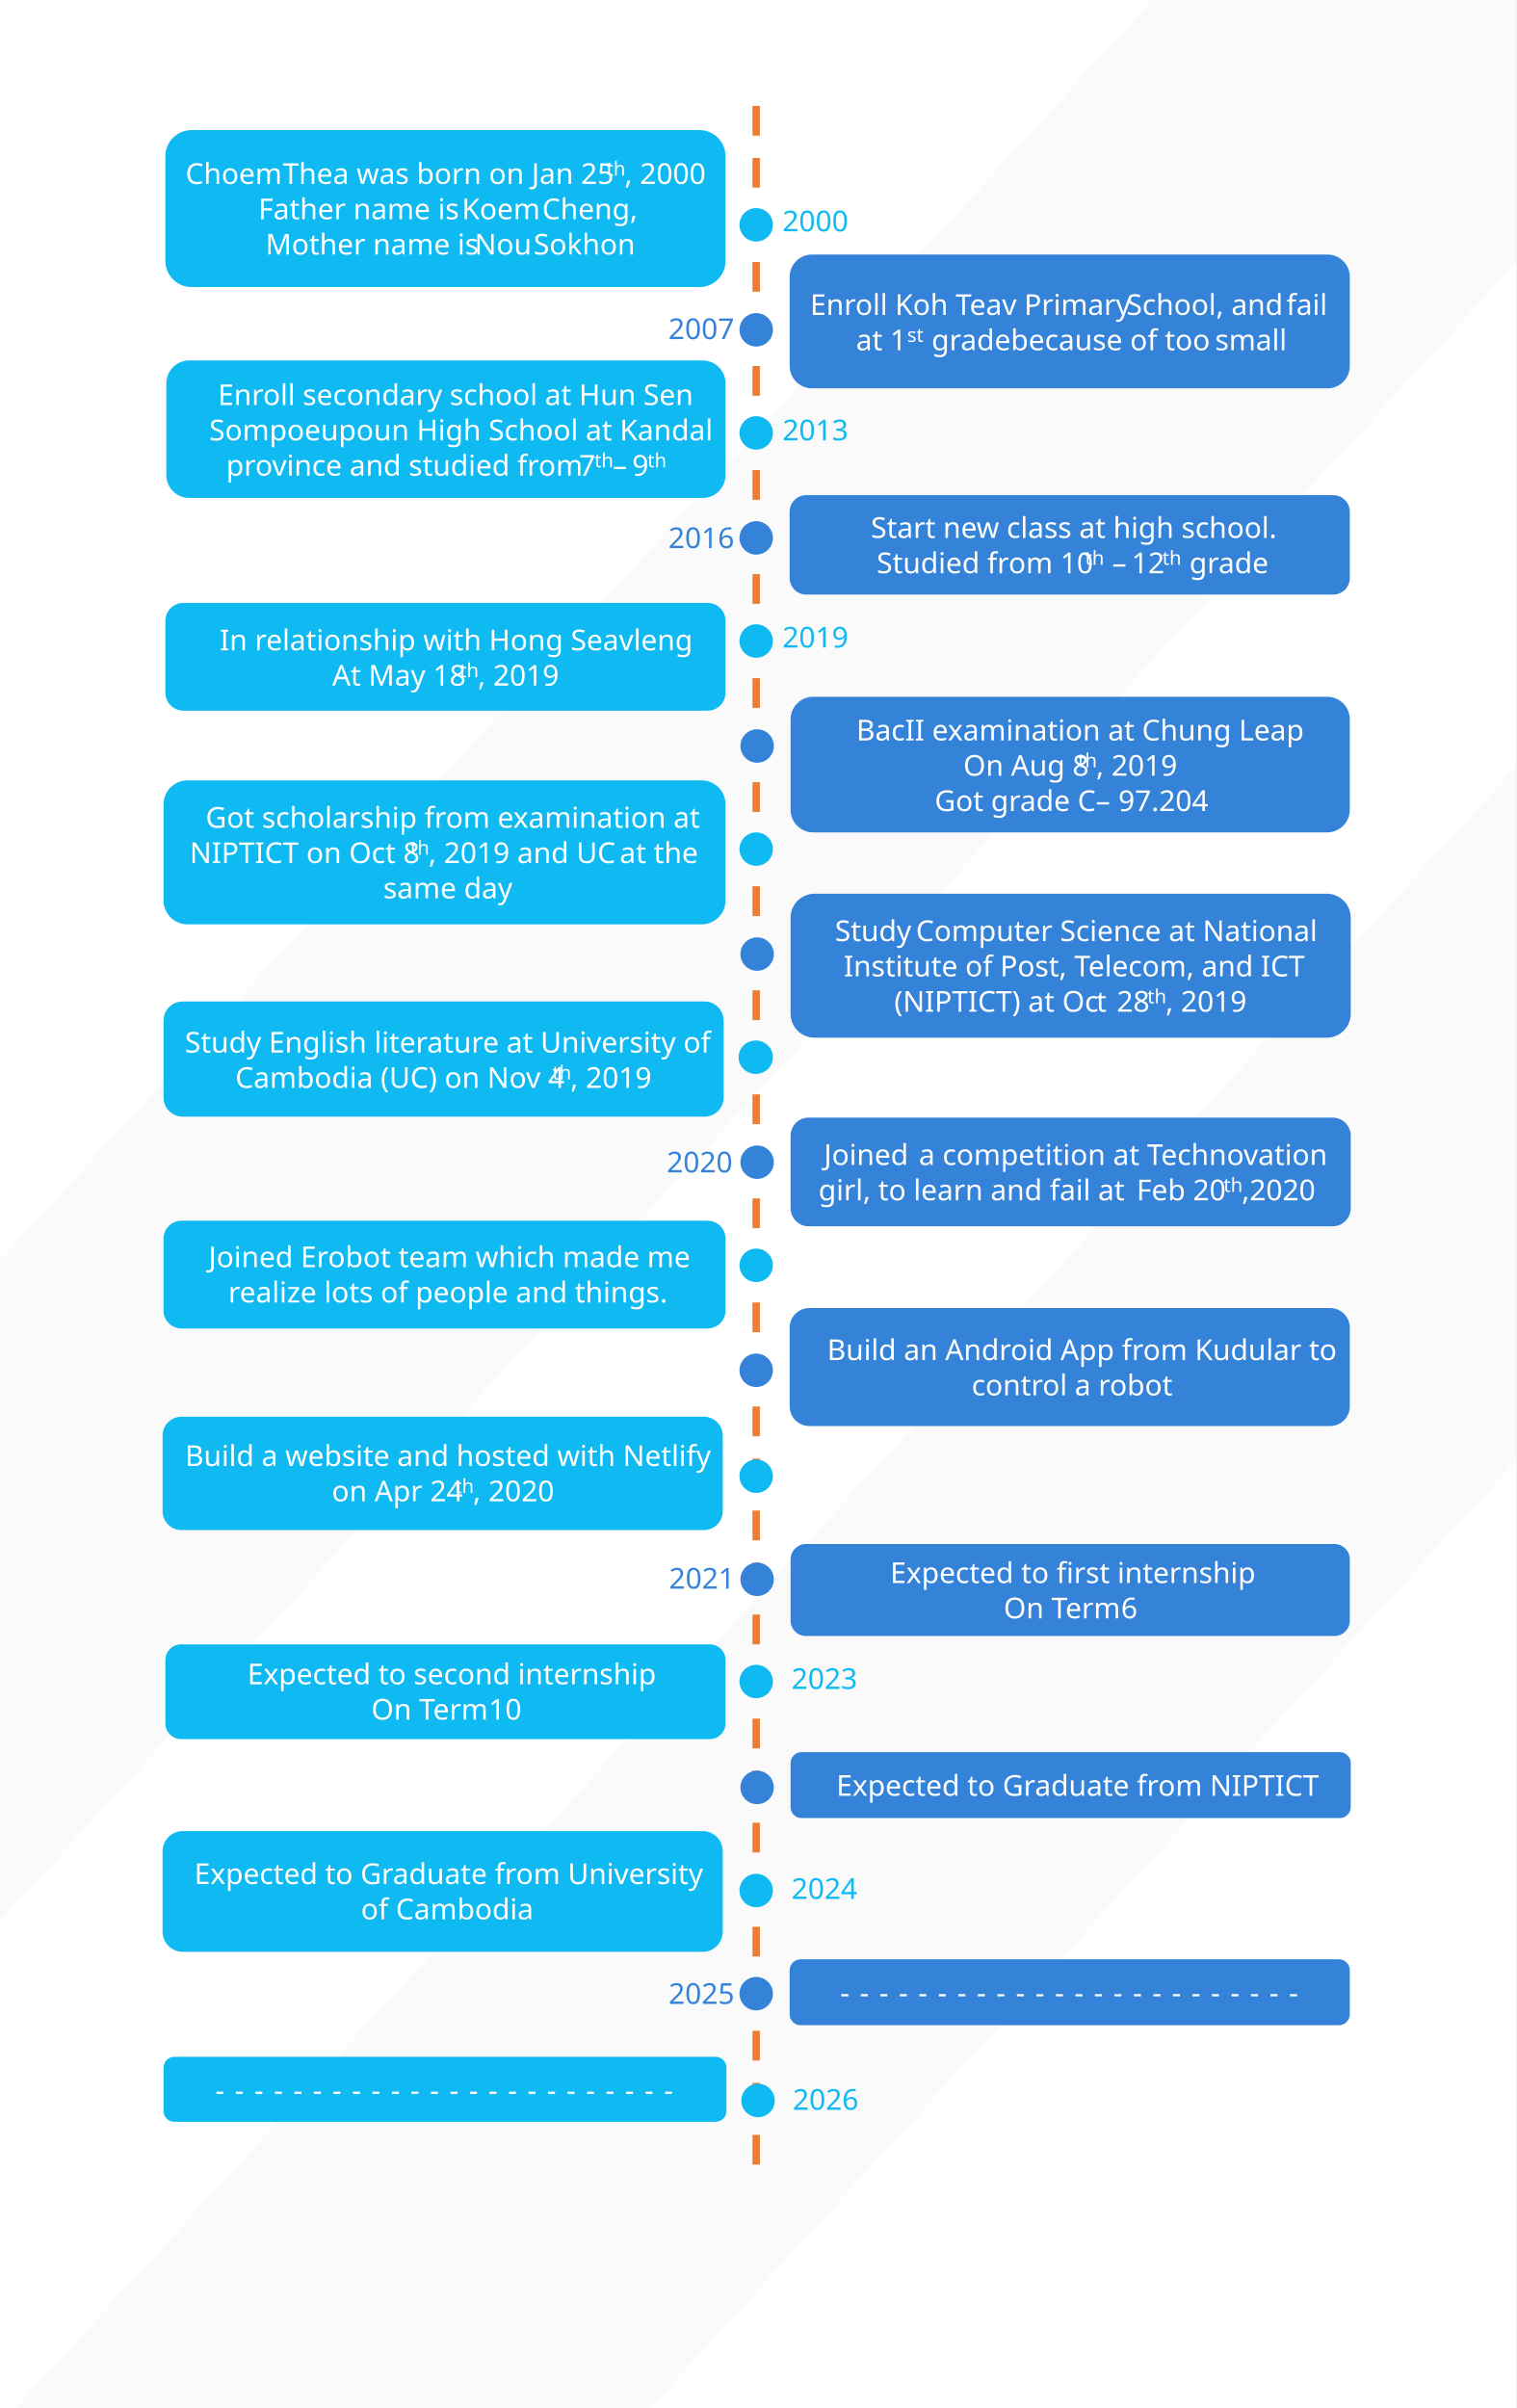
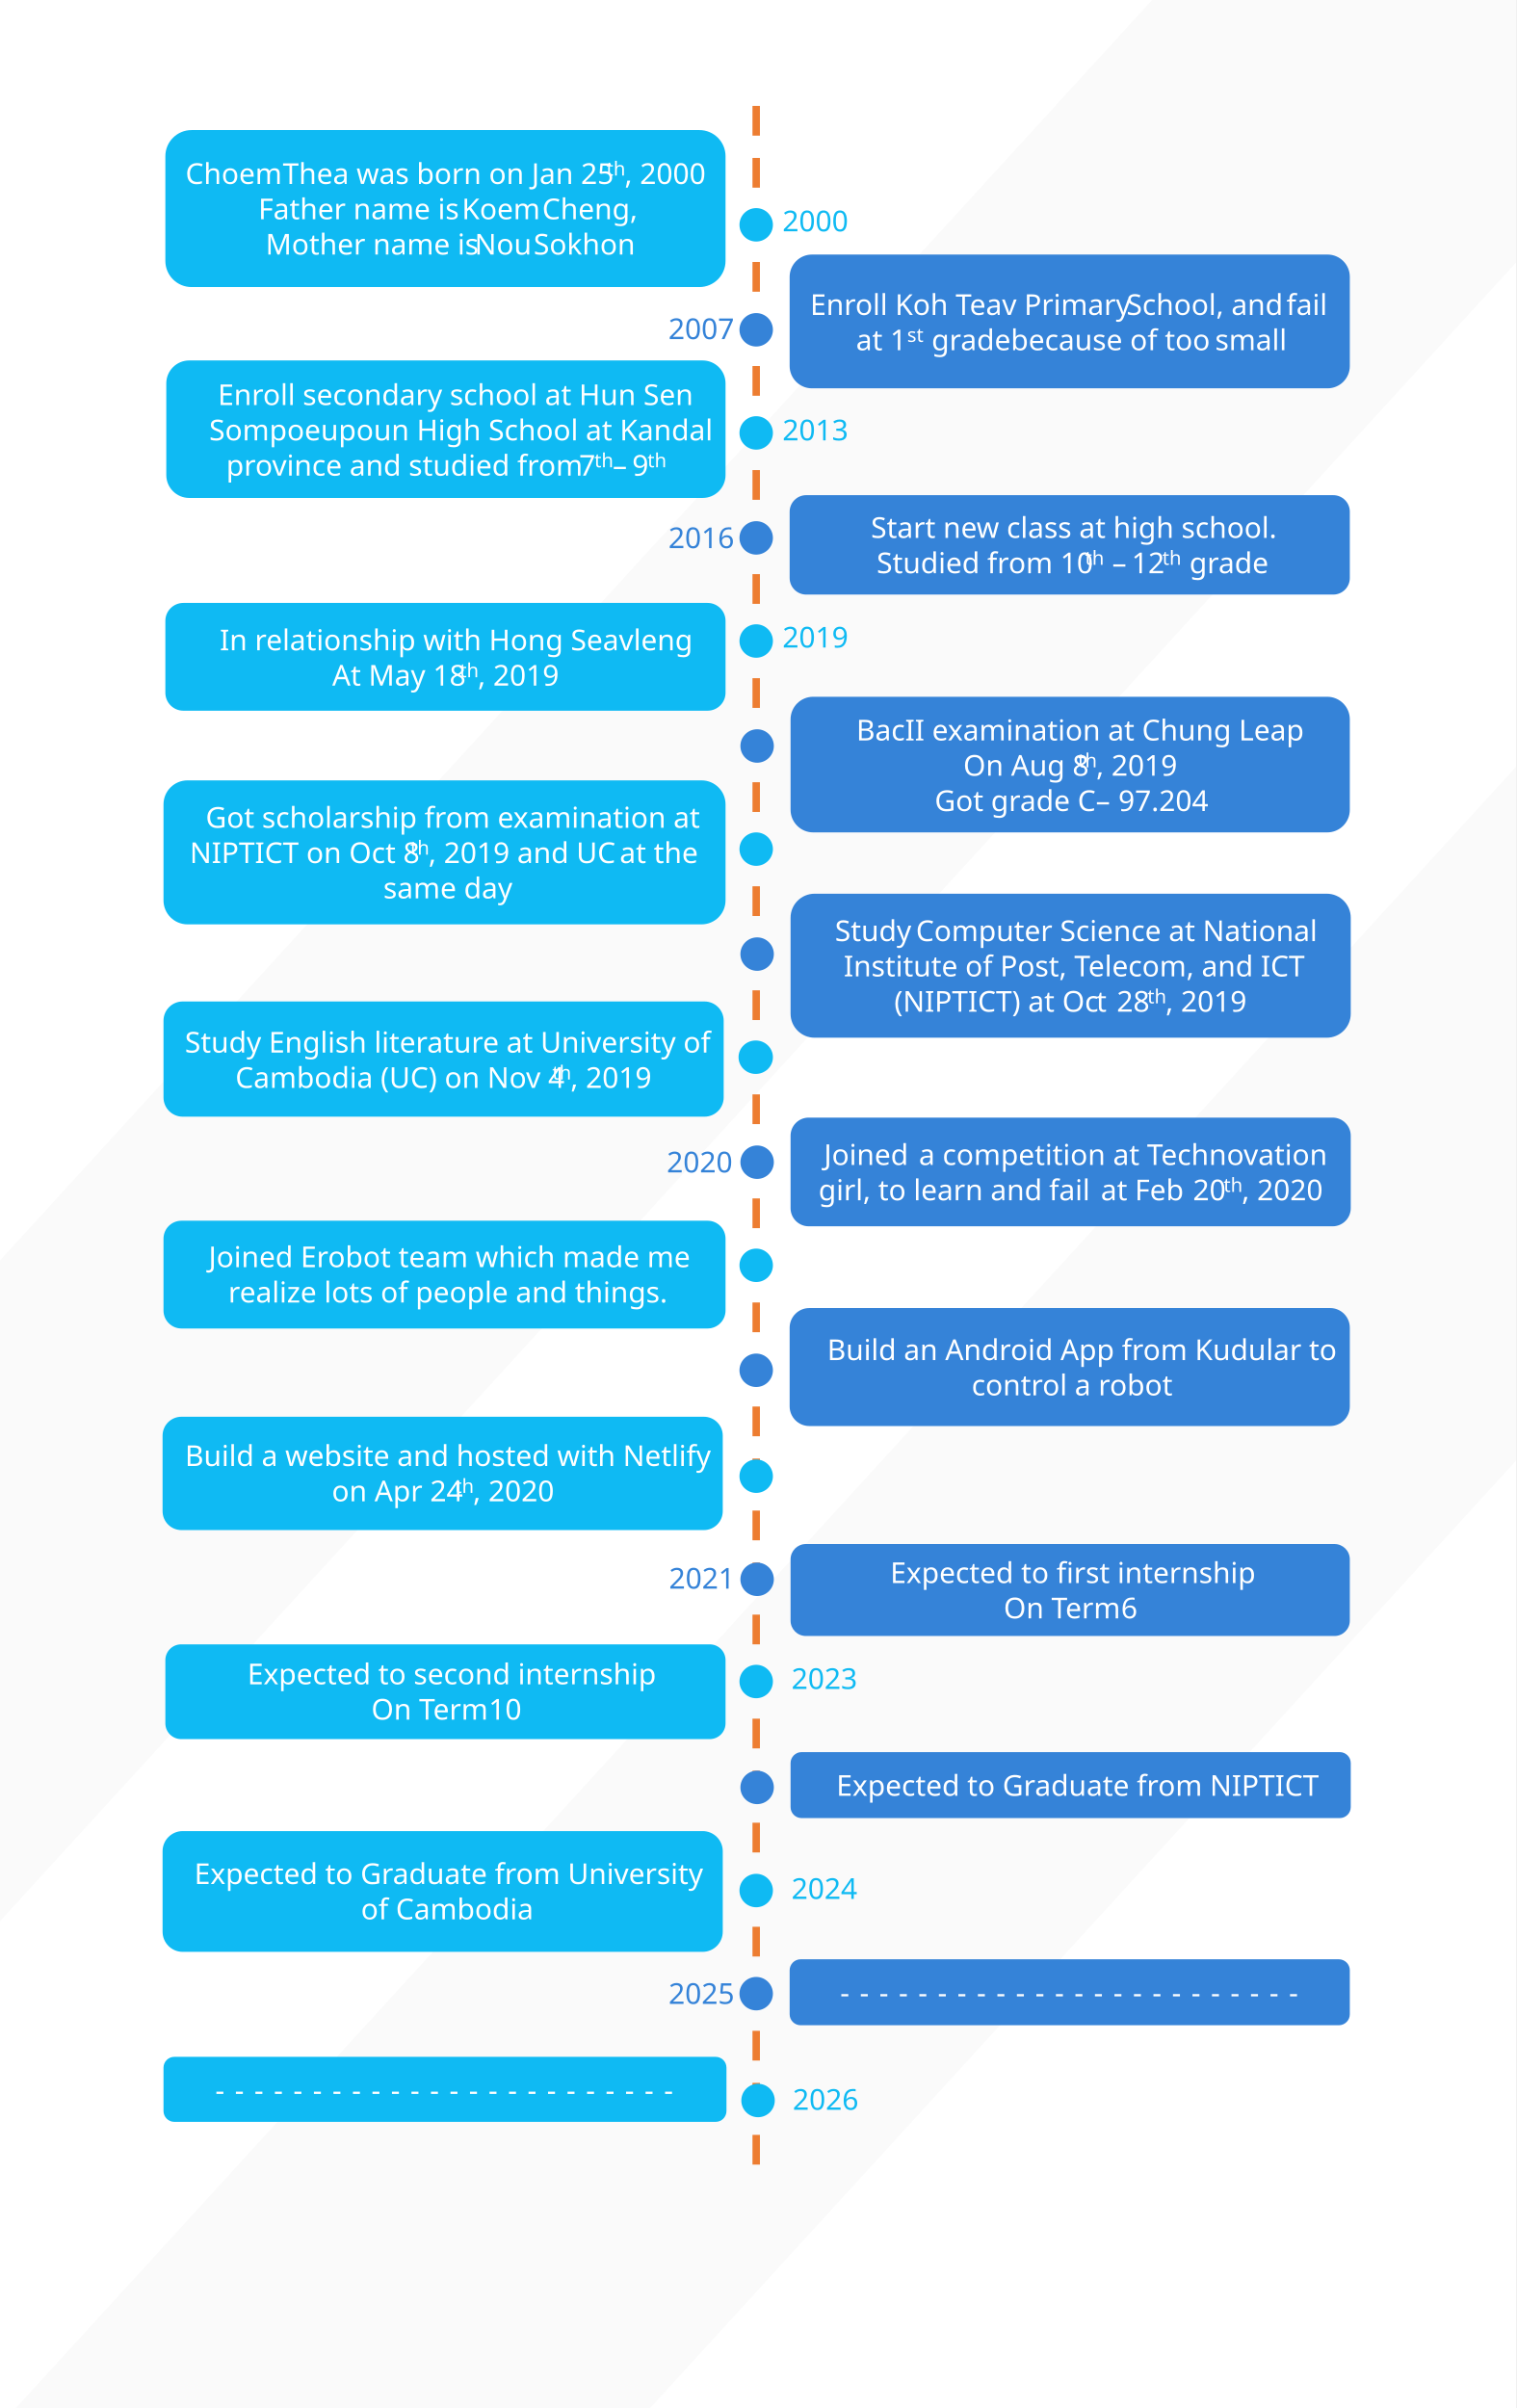
<svg xmlns="http://www.w3.org/2000/svg" width="1632" height="2592" overflow="hidden">
  <defs>
    <clipPath id="clip0">
      <path d="M0 0 1632 0 1632 2592 0 2592Z" fill-rule="evenodd" clip-rule="evenodd" />
    </clipPath>
  </defs>
  <g clip-path="url(#clip0)">
    <rect x="0" y="0" width="1632" height="2592" fill="#FFFFFF" />
    <path d="M2703.52 399.952-27.272 3387.53-399.231 3047.54 2331.56 59.962Z" fill="#000000" fill-rule="evenodd" fill-opacity="0.02" />
    <path d="M2163.95-299.435-566.842 2688.14-921.024 2364.4 1809.77-623.176Z" fill="#000000" fill-rule="evenodd" fill-opacity="0.02" />
    <path d="M814 114 814 2344.69" stroke="#ED7D31" stroke-width="8" stroke-miterlimit="8" stroke-dasharray="32 24" fill="none" fill-rule="evenodd" />
    <path d="M796 242C796 232.059 804.059 224 814 224 823.941 224 832 232.059 832 242 832 251.941 823.941 260 814 260 804.059 260 796 251.941 796 242Z" fill="#0FBAF3" fill-rule="evenodd" />
    <text fill="#0FBAF3" font-family="Trebuchet MS,Trebuchet MS_MSFontService,sans-serif" font-weight="400" font-size="31" transform="translate(842.242 249)">2000</text>
    <path d="M178 168.167C178 152.611 190.611 140 206.167 140L752.833 140C768.389 140 781 152.611 781 168.167L781 280.833C781 296.389 768.389 309 752.833 309L206.167 309C190.611 309 178 296.389 178 280.833Z" fill="#0FBAF3" fill-rule="evenodd" />
    <text fill="#FFFFFF" font-family="Trebuchet MS,Trebuchet MS_MSFontService,sans-serif" font-weight="400" font-size="31" transform="translate(199.627 198)">Choem<tspan x="104.767" y="0">Thea was born on Jan 25</tspan>
      <tspan font-size="21" x="453.1" y="-9">th</tspan>
      <tspan x="472.767" y="0">, 2000</tspan>
      <tspan x="78.453" y="38">Father name is </tspan>
      <tspan x="297.453" y="38">Koem</tspan>
      <tspan x="383.973" y="38">Cheng,</tspan>
      <tspan x="86.213" y="76">Mother name is </tspan>
      <tspan x="311.213" y="76">Nou</tspan>
      <tspan x="374.713" y="76">Sokhon</tspan>
    </text>
    <path d="M796 355C796 345.059 804.059 337 814 337 823.941 337 832 345.059 832 355 832 364.941 823.941 373 814 373 804.059 373 796 364.941 796 355Z" fill="#3583D8" fill-rule="evenodd" />
    <text fill="#3583D8" font-family="Trebuchet MS,Trebuchet MS_MSFontService,sans-serif" font-weight="400" font-size="31" transform="translate(719.466 365)">2007</text>
    <path d="M850 298.001C850 284.745 860.745 274 874.001 274L1429 274C1442.25 274 1453 284.745 1453 298.001L1453 393.999C1453 407.255 1442.25 418 1429 418L874.001 418C860.745 418 850 407.255 850 393.999Z" fill="#3583D8" fill-rule="evenodd" />
    <text fill="#FFFFFF" font-family="Trebuchet MS,Trebuchet MS_MSFontService,sans-serif" font-weight="400" font-size="31" transform="translate(872.092 339)">Enroll Koh Teav Primary <tspan x="340.42" y="0">School</tspan>, and <tspan x="512.587" y="0">fail </tspan>
      <tspan x="49.373" y="38">at 1</tspan>
      <tspan font-size="21" x="104.373" y="29">st</tspan>
      <tspan x="130.707" y="38">grade </tspan>because of too <tspan x="435.873" y="38">small</tspan>
    </text>
    <path d="M796 466C796 456.059 804.059 448 814 448 823.941 448 832 456.059 832 466 832 475.941 823.941 484 814 484 804.059 484 796 475.941 796 466Z" fill="#0FBAF3" fill-rule="evenodd" />
    <text fill="#0FBAF3" font-family="Trebuchet MS,Trebuchet MS_MSFontService,sans-serif" font-weight="400" font-size="31" transform="translate(842.242 474)">2013</text>
    <path d="M179 412.667C179 399.044 190.044 388 203.667 388L756.333 388C769.956 388 781 399.044 781 412.667L781 511.333C781 524.956 769.956 536 756.333 536L203.667 536C190.044 536 179 524.956 179 511.333Z" fill="#0FBAF3" fill-rule="evenodd" />
    <text fill="#FFFFFF" font-family="Trebuchet MS,Trebuchet MS_MSFontService,sans-serif" font-weight="400" font-size="31" transform="translate(234.472 436)">Enroll secondary school at Hun Sen <tspan x="-9.333" y="38">Sompoeupoun High School at Kandal </tspan>
      <tspan x="9" y="76">province and studied from </tspan>
      <tspan x="388.833" y="76">7</tspan>
      <tspan font-size="21" x="405.333" y="67">th</tspan>
      <tspan x="425" y="76">–</tspan>
      <tspan x="446" y="76">9</tspan>
      <tspan font-size="21" x="462.5" y="67">th</tspan>
    </text>
    <path d="M796 579C796 569.059 804.059 561 814 561 823.941 561 832 569.059 832 579 832 588.941 823.941 597 814 597 804.059 597 796 588.941 796 579Z" fill="#3583D8" fill-rule="evenodd" />
    <text fill="#3583D8" font-family="Trebuchet MS,Trebuchet MS_MSFontService,sans-serif" font-weight="400" font-size="31" transform="translate(719.466 590)">2016</text>
    <path d="M850 550.834C850 540.984 857.984 533 867.833 533L1435.17 533C1445.02 533 1453 540.984 1453 550.834L1453 622.166C1453 632.016 1445.02 640 1435.17 640L867.833 640C857.984 640 850 632.016 850 622.166Z" fill="#3583D8" fill-rule="evenodd" />
    <text fill="#FFFFFF" font-family="Trebuchet MS,Trebuchet MS_MSFontService,sans-serif" font-weight="400" font-size="31" transform="translate(937.469 579)">Start new class at high school.<tspan x="6.167" y="38">Studied from 10</tspan>
      <tspan font-size="21" x="230.5" y="29">th</tspan>
      <tspan x="259.667" y="38">–</tspan>
      <tspan x="280.667" y="38">12</tspan>
      <tspan font-size="21" x="313.667" y="29">th</tspan>
      <tspan x="342.833" y="38">grade</tspan>
    </text>
    <path d="M797 803C797 793.059 805.059 785 815 785 824.941 785 833 793.059 833 803 833 812.941 824.941 821 815 821 805.059 821 797 812.941 797 803Z" fill="#3583D8" fill-rule="evenodd" />
    <path d="M851 774.334C851 760.895 861.894 750 875.333 750L1428.67 750C1442.11 750 1453 760.895 1453 774.334L1453 871.666C1453 885.105 1442.11 896 1428.67 896L875.333 896C861.894 896 851 885.105 851 871.666Z" fill="#3583D8" fill-rule="evenodd" />
    <text fill="#FFFFFF" font-family="Trebuchet MS,Trebuchet MS_MSFontService,sans-serif" font-weight="400" font-size="31" transform="translate(921.778 797)">BacII examination at Chung Leap <tspan x="115.113" y="38">On Aug 8</tspan>
      <tspan font-size="21" x="238.553" y="29">th</tspan>
      <tspan x="258.22" y="38">, 2019</tspan>
      <tspan x="84.333" y="76">Got grade C </tspan>–<tspan x="282" y="76">97.204</tspan>
    </text>
    <path d="M797 1027C797 1017.06 805.059 1009 815 1009 824.941 1009 833 1017.06 833 1027 833 1036.94 824.941 1045 815 1045 805.059 1045 797 1036.94 797 1027Z" fill="#3583D8" fill-rule="evenodd" />
    <path d="M851 987.834C851 973.566 862.566 962 876.834 962L1428.17 962C1442.43 962 1454 973.566 1454 987.834L1454 1091.17C1454 1105.43 1442.43 1117 1428.17 1117L876.834 1117C862.566 1117 851 1105.43 851 1091.17Z" fill="#3583D8" fill-rule="evenodd" />
    <text fill="#FFFFFF" font-family="Trebuchet MS,Trebuchet MS_MSFontService,sans-serif" font-weight="400" font-size="31" transform="translate(898.728 1013)">Study <tspan x="87.167" y="0">Computer Science at National </tspan>
      <tspan x="9.5" y="38">Institute of Post, Telecom, and ICT </tspan>
      <tspan x="63.833" y="76">(NIPTICT) at </tspan>
      <tspan x="244.667" y="76">Oc</tspan>
      <tspan x="281.333" y="76">t</tspan>
      <tspan x="303.333" y="76">28</tspan>
      <tspan font-size="21" x="336.333" y="67">th</tspan>
      <tspan x="356" y="76">, 2019</tspan>
    </text>
    <path d="M797 1251C797 1241.06 805.059 1233 815 1233 824.941 1233 833 1241.06 833 1251 833 1260.94 824.941 1269 815 1269 805.059 1269 797 1260.94 797 1251Z" fill="#3583D8" fill-rule="evenodd" />
    <text fill="#3583D8" font-family="Trebuchet MS,Trebuchet MS_MSFontService,sans-serif" font-weight="400" font-size="31" transform="translate(717.678 1262)">2020</text>
    <path d="M851 1222.5C851 1211.73 859.731 1203 870.501 1203L1434.5 1203C1445.27 1203 1454 1211.73 1454 1222.5L1454 1300.5C1454 1311.27 1445.27 1320 1434.5 1320L870.501 1320C859.731 1320 851 1311.27 851 1300.5Z" fill="#3583D8" fill-rule="evenodd" />
    <text fill="#FFFFFF" font-family="Trebuchet MS,Trebuchet MS_MSFontService,sans-serif" font-weight="400" font-size="31" transform="translate(886.908 1254)">Joined <tspan x="102.167" y="0">a competition at Technovation </tspan>
-       <tspan x="-5.82" y="38">girl, to learn and fail at </tspan>
-       <tspan x="336.513" y="38">Feb </tspan>
+       <tspan x="-5.82" y="38">girl, to learn and </tspan>
+       <tspan x="242.347" y="38">fail </tspan>
+       <tspan x="298.013" y="38">at Feb </tspan>
      <tspan x="397.18" y="38">20</tspan>
      <tspan font-size="21" x="430.18" y="29">th</tspan>
-       <tspan x="449.847" y="38">, </tspan>2020</text>
+       <tspan x="449.847" y="38">, 2020</tspan>
+     </text>
    <path d="M796 1475C796 1465.06 804.059 1457 814 1457 823.941 1457 832 1465.06 832 1475 832 1484.94 823.941 1493 814 1493 804.059 1493 796 1484.94 796 1475Z" fill="#3583D8" fill-rule="evenodd" />
    <path d="M850 1429.17C850 1417.48 859.477 1408 871.167 1408L1431.83 1408C1443.52 1408 1453 1417.48 1453 1429.17L1453 1513.83C1453 1525.52 1443.52 1535 1431.83 1535L871.167 1535C859.477 1535 850 1525.52 850 1513.83Z" fill="#3583D8" fill-rule="evenodd" />
    <text fill="#FFFFFF" font-family="Trebuchet MS,Trebuchet MS_MSFontService,sans-serif" font-weight="400" font-size="31" transform="translate(890.411 1464)">Build an Android App from Kudular to <tspan x="155.453" y="38">control a robot</tspan>
    </text>
    <path d="M797 1700C797 1690.06 805.059 1682 815 1682 824.941 1682 833 1690.06 833 1700 833 1709.94 824.941 1718 815 1718 805.059 1718 797 1709.94 797 1700Z" fill="#3583D8" fill-rule="evenodd" />
    <text fill="#3583D8" font-family="Trebuchet MS,Trebuchet MS_MSFontService,sans-serif" font-weight="400" font-size="31" transform="translate(720.095 1710)">2021</text>
    <path d="M851 1678.5C851 1669.39 858.387 1662 867.5 1662L1436.5 1662C1445.61 1662 1453 1669.39 1453 1678.5L1453 1744.5C1453 1753.61 1445.61 1761 1436.5 1761L867.5 1761C858.387 1761 851 1753.61 851 1744.5Z" fill="#3583D8" fill-rule="evenodd" />
    <text fill="#FFFFFF" font-family="Trebuchet MS,Trebuchet MS_MSFontService,sans-serif" font-weight="400" font-size="31" transform="translate(958.283 1704)">Expected to first internship<tspan x="122.067" y="38">On Term </tspan>
      <tspan x="248.433" y="38">6</tspan>
    </text>
    <path d="M797 1924C797 1914.06 805.059 1906 815 1906 824.941 1906 833 1914.06 833 1924 833 1933.94 824.941 1942 815 1942 805.059 1942 797 1933.94 797 1924Z" fill="#3583D8" fill-rule="evenodd" />
    <path d="M851 1897.83C851 1891.3 856.298 1886 862.834 1886L1442.17 1886C1448.7 1886 1454 1891.3 1454 1897.83L1454 1945.17C1454 1951.7 1448.7 1957 1442.17 1957L862.834 1957C856.298 1957 851 1951.7 851 1945.17Z" fill="#3583D8" fill-rule="evenodd" />
    <text fill="#FFFFFF" font-family="Trebuchet MS,Trebuchet MS_MSFontService,sans-serif" font-weight="400" font-size="31" transform="translate(900.29 1933)">Expected to Graduate from NIPTICT</text>
    <path d="M796 690C796 680.059 804.059 672 814 672 823.941 672 832 680.059 832 690 832 699.941 823.941 708 814 708 804.059 708 796 699.941 796 690Z" fill="#0FBAF3" fill-rule="evenodd" />
    <text fill="#0FBAF3" font-family="Trebuchet MS,Trebuchet MS_MSFontService,sans-serif" font-weight="400" font-size="31" transform="translate(842.242 697)">2019</text>
    <path d="M178 668.334C178 657.656 186.656 649 197.334 649L761.666 649C772.344 649 781 657.656 781 668.334L781 745.666C781 756.344 772.344 765 761.666 765L197.334 765C186.656 765 178 756.344 178 745.666Z" fill="#0FBAF3" fill-rule="evenodd" />
    <text fill="#FFFFFF" font-family="Trebuchet MS,Trebuchet MS_MSFontService,sans-serif" font-weight="400" font-size="31" transform="translate(236.51 700)">In relationship with Hong Seavleng <tspan x="121.087" y="38">At May 18</tspan>
      <tspan font-size="21" x="258.253" y="29">th</tspan>
      <tspan x="277.92" y="38">, 2019</tspan>
    </text>
    <path d="M796 914C796 904.059 804.059 896 814 896 823.941 896 832 904.059 832 914 832 923.941 823.941 932 814 932 804.059 932 796 923.941 796 914Z" fill="#0FBAF3" fill-rule="evenodd" />
    <path d="M176 865.834C176 851.566 187.566 840 201.834 840L755.166 840C769.434 840 781 851.566 781 865.834L781 969.166C781 983.434 769.434 995 755.166 995L201.834 995C187.566 995 176 983.434 176 969.166Z" fill="#0FBAF3" fill-rule="evenodd" />
    <text fill="#FFFFFF" font-family="Trebuchet MS,Trebuchet MS_MSFontService,sans-serif" font-weight="400" font-size="31" transform="translate(221.358 891)">Got scholarship from examination at <tspan x="-17.133" y="38">NIPTICT on Oct 8</tspan>
      <tspan font-size="21" x="220.3" y="29">th</tspan>
      <tspan x="239.967" y="38">, 2019 and UC </tspan>
      <tspan x="445.633" y="38">at the </tspan>
      <tspan x="191.253" y="76">same day</tspan>
    </text>
    <path d="M795 1138C795 1128.06 803.283 1120 813.5 1120 823.717 1120 832 1128.06 832 1138 832 1147.94 823.717 1156 813.5 1156 803.283 1156 795 1147.94 795 1138Z" fill="#0FBAF3" fill-rule="evenodd" />
    <path d="M176 1098.67C176 1087.25 185.253 1078 196.667 1078L758.333 1078C769.747 1078 779 1087.25 779 1098.67L779 1181.33C779 1192.75 769.747 1202 758.333 1202L196.667 1202C185.253 1202 176 1192.75 176 1181.33Z" fill="#0FBAF3" fill-rule="evenodd" />
    <text fill="#FFFFFF" font-family="Trebuchet MS,Trebuchet MS_MSFontService,sans-serif" font-weight="400" font-size="31" transform="translate(198.975 1133)">Study English literature at University of <tspan x="54.333" y="38">Cambodia (UC) on Nov 4</tspan>
      <tspan font-size="21" x="395.5" y="29">th</tspan>
      <tspan x="415.167" y="38">, 2019</tspan>
    </text>
    <path d="M796 1810C796 1800.06 804.059 1792 814 1792 823.941 1792 832 1800.06 832 1810 832 1819.94 823.941 1828 814 1828 804.059 1828 796 1819.94 796 1810Z" fill="#0FBAF3" fill-rule="evenodd" />
    <path d="M178 1787C178 1777.61 185.611 1770 195.001 1770L763.999 1770C773.389 1770 781 1777.61 781 1787L781 1855C781 1864.39 773.389 1872 763.999 1872L195.001 1872C185.611 1872 178 1864.39 178 1855Z" fill="#0FBAF3" fill-rule="evenodd" />
    <text fill="#FFFFFF" font-family="Trebuchet MS,Trebuchet MS_MSFontService,sans-serif" font-weight="400" font-size="31" transform="translate(266.323 1813)">Expected to second internship<tspan x="133.32" y="38">On Term </tspan>
      <tspan x="259.687" y="38">10</tspan>
    </text>
    <path d="M796 1362C796 1352.06 804.059 1344 814 1344 823.941 1344 832 1352.06 832 1362 832 1371.94 823.941 1380 814 1380 804.059 1380 796 1371.94 796 1362Z" fill="#0FBAF3" fill-rule="evenodd" />
    <path d="M176 1333.33C176 1322.66 184.656 1314 195.334 1314L761.666 1314C772.344 1314 781 1322.66 781 1333.33L781 1410.67C781 1421.34 772.344 1430 761.666 1430L195.334 1430C184.656 1430 176 1421.34 176 1410.67Z" fill="#0FBAF3" fill-rule="evenodd" />
    <text fill="#FFFFFF" font-family="Trebuchet MS,Trebuchet MS_MSFontService,sans-serif" font-weight="400" font-size="31" transform="translate(224.524 1364)">Joined Erobot<tspan x="204.333" y="0">team which made me </tspan>
      <tspan x="21.167" y="38">realize lots of people and things.</tspan>
    </text>
    <path d="M796 1589C796 1579.06 804.059 1571 814 1571 823.941 1571 832 1579.06 832 1589 832 1598.94 823.941 1607 814 1607 804.059 1607 796 1598.94 796 1589Z" fill="#0FBAF3" fill-rule="evenodd" />
    <path d="M175 1545.33C175 1534.1 184.104 1525 195.333 1525L757.667 1525C768.896 1525 778 1534.1 778 1545.33L778 1626.67C778 1637.9 768.896 1647 757.667 1647L195.333 1647C184.104 1647 175 1637.9 175 1626.67Z" fill="#0FBAF3" fill-rule="evenodd" />
    <text fill="#FFFFFF" font-family="Trebuchet MS,Trebuchet MS_MSFontService,sans-serif" font-weight="400" font-size="31" transform="translate(199.13 1578)">Build a website and hosted with Netlify <tspan x="158.027" y="38">on Apr 24</tspan>
      <tspan font-size="21" x="290.467" y="29">th</tspan>
      <tspan x="310.133" y="38">, 2020</tspan>
    </text>
    <path d="M796 2146C796 2136.06 804.059 2128 814 2128 823.941 2128 832 2136.06 832 2146 832 2155.94 823.941 2164 814 2164 804.059 2164 796 2155.94 796 2146Z" fill="#3583D8" fill-rule="evenodd" />
    <text fill="#3583D8" font-family="Trebuchet MS,Trebuchet MS_MSFontService,sans-serif" font-weight="400" font-size="31" transform="translate(719.647 2157)">2025</text>
    <path d="M850 2120.83C850 2114.3 855.298 2109 861.834 2109L1441.17 2109C1447.7 2109 1453 2114.3 1453 2120.83L1453 2168.17C1453 2174.7 1447.7 2180 1441.17 2180L861.834 2180C855.298 2180 850 2174.7 850 2168.17Z" fill="#3583D8" fill-rule="evenodd" />
    <text fill="#FFFFFF" font-family="Trebuchet MS,Trebuchet MS_MSFontService,sans-serif" font-weight="400" font-size="31" transform="translate(904.4 2156)">-<tspan x="21" y="0">-</tspan>
      <tspan x="42" y="0">-</tspan>
      <tspan x="63" y="0">-</tspan>
      <tspan x="84" y="0">-</tspan>
      <tspan x="105" y="0">-</tspan>
      <tspan x="126" y="0">-</tspan>
      <tspan x="147" y="0">-</tspan>
      <tspan x="168" y="0">-</tspan>
      <tspan x="189" y="0">-</tspan>
      <tspan x="210" y="0">-</tspan>
      <tspan x="231" y="0">-</tspan>
      <tspan x="252" y="0">-</tspan>
      <tspan x="273" y="0">-</tspan>
      <tspan x="294" y="0">-</tspan>
      <tspan x="315" y="0">-</tspan>
      <tspan x="336" y="0">-</tspan>
      <tspan x="357" y="0">-</tspan>
      <tspan x="378" y="0">-</tspan>
      <tspan x="399" y="0">-</tspan>
      <tspan x="420" y="0">-</tspan>
      <tspan x="441" y="0">-</tspan>
      <tspan x="462" y="0">-</tspan>
      <tspan x="483" y="0">-</tspan>
      <tspan fill="#0FBAF3" x="-52.461" y="-338">2023</tspan>
    </text>
    <path d="M796 2035C796 2025.06 804.059 2017 814 2017 823.941 2017 832 2025.06 832 2035 832 2044.94 823.941 2053 814 2053 804.059 2053 796 2044.94 796 2035Z" fill="#0FBAF3" fill-rule="evenodd" />
    <path d="M175 1992.67C175 1980.7 184.701 1971 196.667 1971L756.333 1971C768.299 1971 778 1980.7 778 1992.67L778 2079.33C778 2091.3 768.299 2101 756.333 2101L196.667 2101C184.701 2101 175 2091.3 175 2079.33Z" fill="#0FBAF3" fill-rule="evenodd" />
    <text fill="#FFFFFF" font-family="Trebuchet MS,Trebuchet MS_MSFontService,sans-serif" font-weight="400" font-size="31" transform="translate(209.13 2028)">Expected to Graduate from University <tspan x="179.413" y="38">of Cambodia</tspan>
      <tspan fill="#0FBAF3" x="642.81" y="16">2024</tspan>
    </text>
    <path d="M798 2261C798 2251.06 806.059 2243 816 2243 825.941 2243 834 2251.06 834 2261 834 2270.94 825.941 2279 816 2279 806.059 2279 798 2270.94 798 2261Z" fill="#0FBAF3" fill-rule="evenodd" />
    <path d="M176 2225.67C176 2219.22 181.223 2214 187.667 2214L770.333 2214C776.777 2214 782 2219.22 782 2225.67L782 2272.33C782 2278.78 776.777 2284 770.333 2284L187.667 2284C181.223 2284 176 2278.78 176 2272.33Z" fill="#0FBAF3" fill-rule="evenodd" />
    <text fill="#FFFFFF" font-family="Trebuchet MS,Trebuchet MS_MSFontService,sans-serif" font-weight="400" font-size="31" transform="translate(231.691 2261)">-<tspan x="21" y="0">-</tspan>
      <tspan x="42" y="0">-</tspan>
      <tspan x="63" y="0">-</tspan>
      <tspan x="84" y="0">-</tspan>
      <tspan x="105" y="0">-</tspan>
      <tspan x="126" y="0">-</tspan>
      <tspan x="147" y="0">-</tspan>
      <tspan x="168" y="0">-</tspan>
      <tspan x="189" y="0">-</tspan>
      <tspan x="210" y="0">-</tspan>
      <tspan x="231" y="0">-</tspan>
      <tspan x="252" y="0">-</tspan>
      <tspan x="273" y="0">-</tspan>
      <tspan x="294" y="0">-</tspan>
      <tspan x="315" y="0">-</tspan>
      <tspan x="336" y="0">-</tspan>
      <tspan x="357" y="0">-</tspan>
      <tspan x="378" y="0">-</tspan>
      <tspan x="399" y="0">-</tspan>
      <tspan x="420" y="0">-</tspan>
      <tspan x="441" y="0">-</tspan>
      <tspan x="462" y="0">-</tspan>
      <tspan x="483" y="0">-</tspan>
      <tspan fill="#0FBAF3" x="621.582" y="10">2026</tspan>
    </text>
  </g>
</svg>
